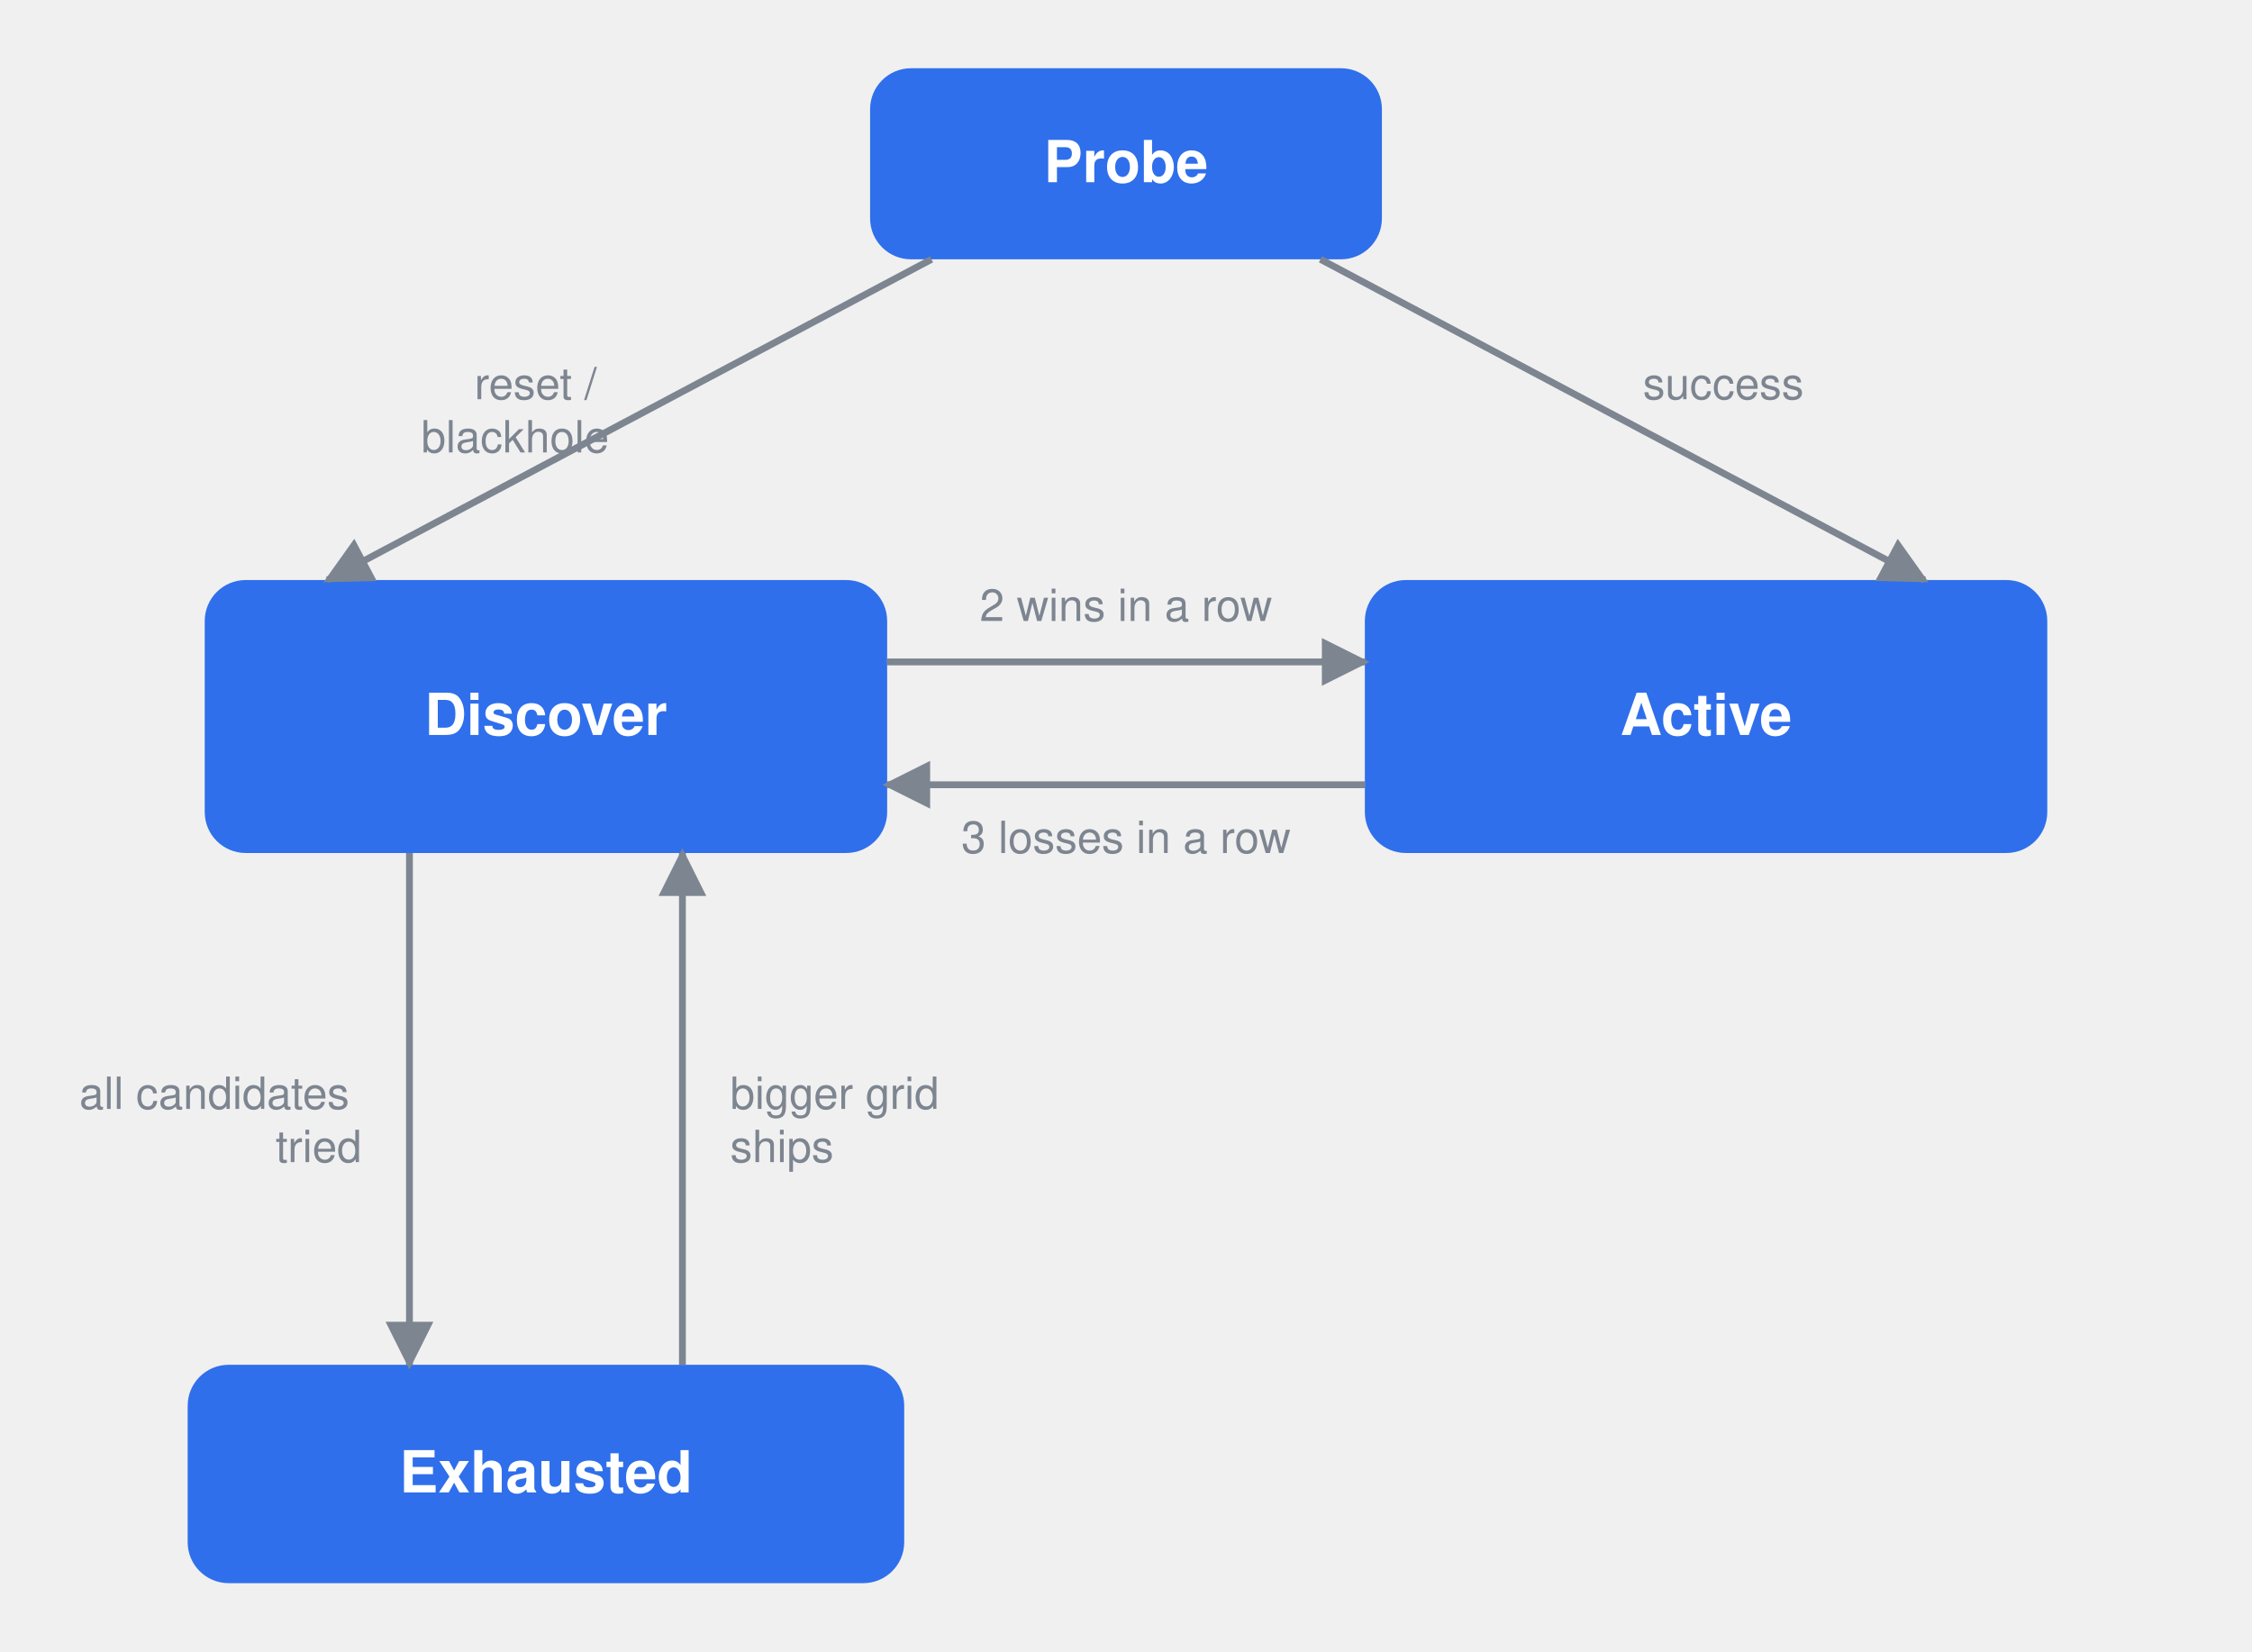
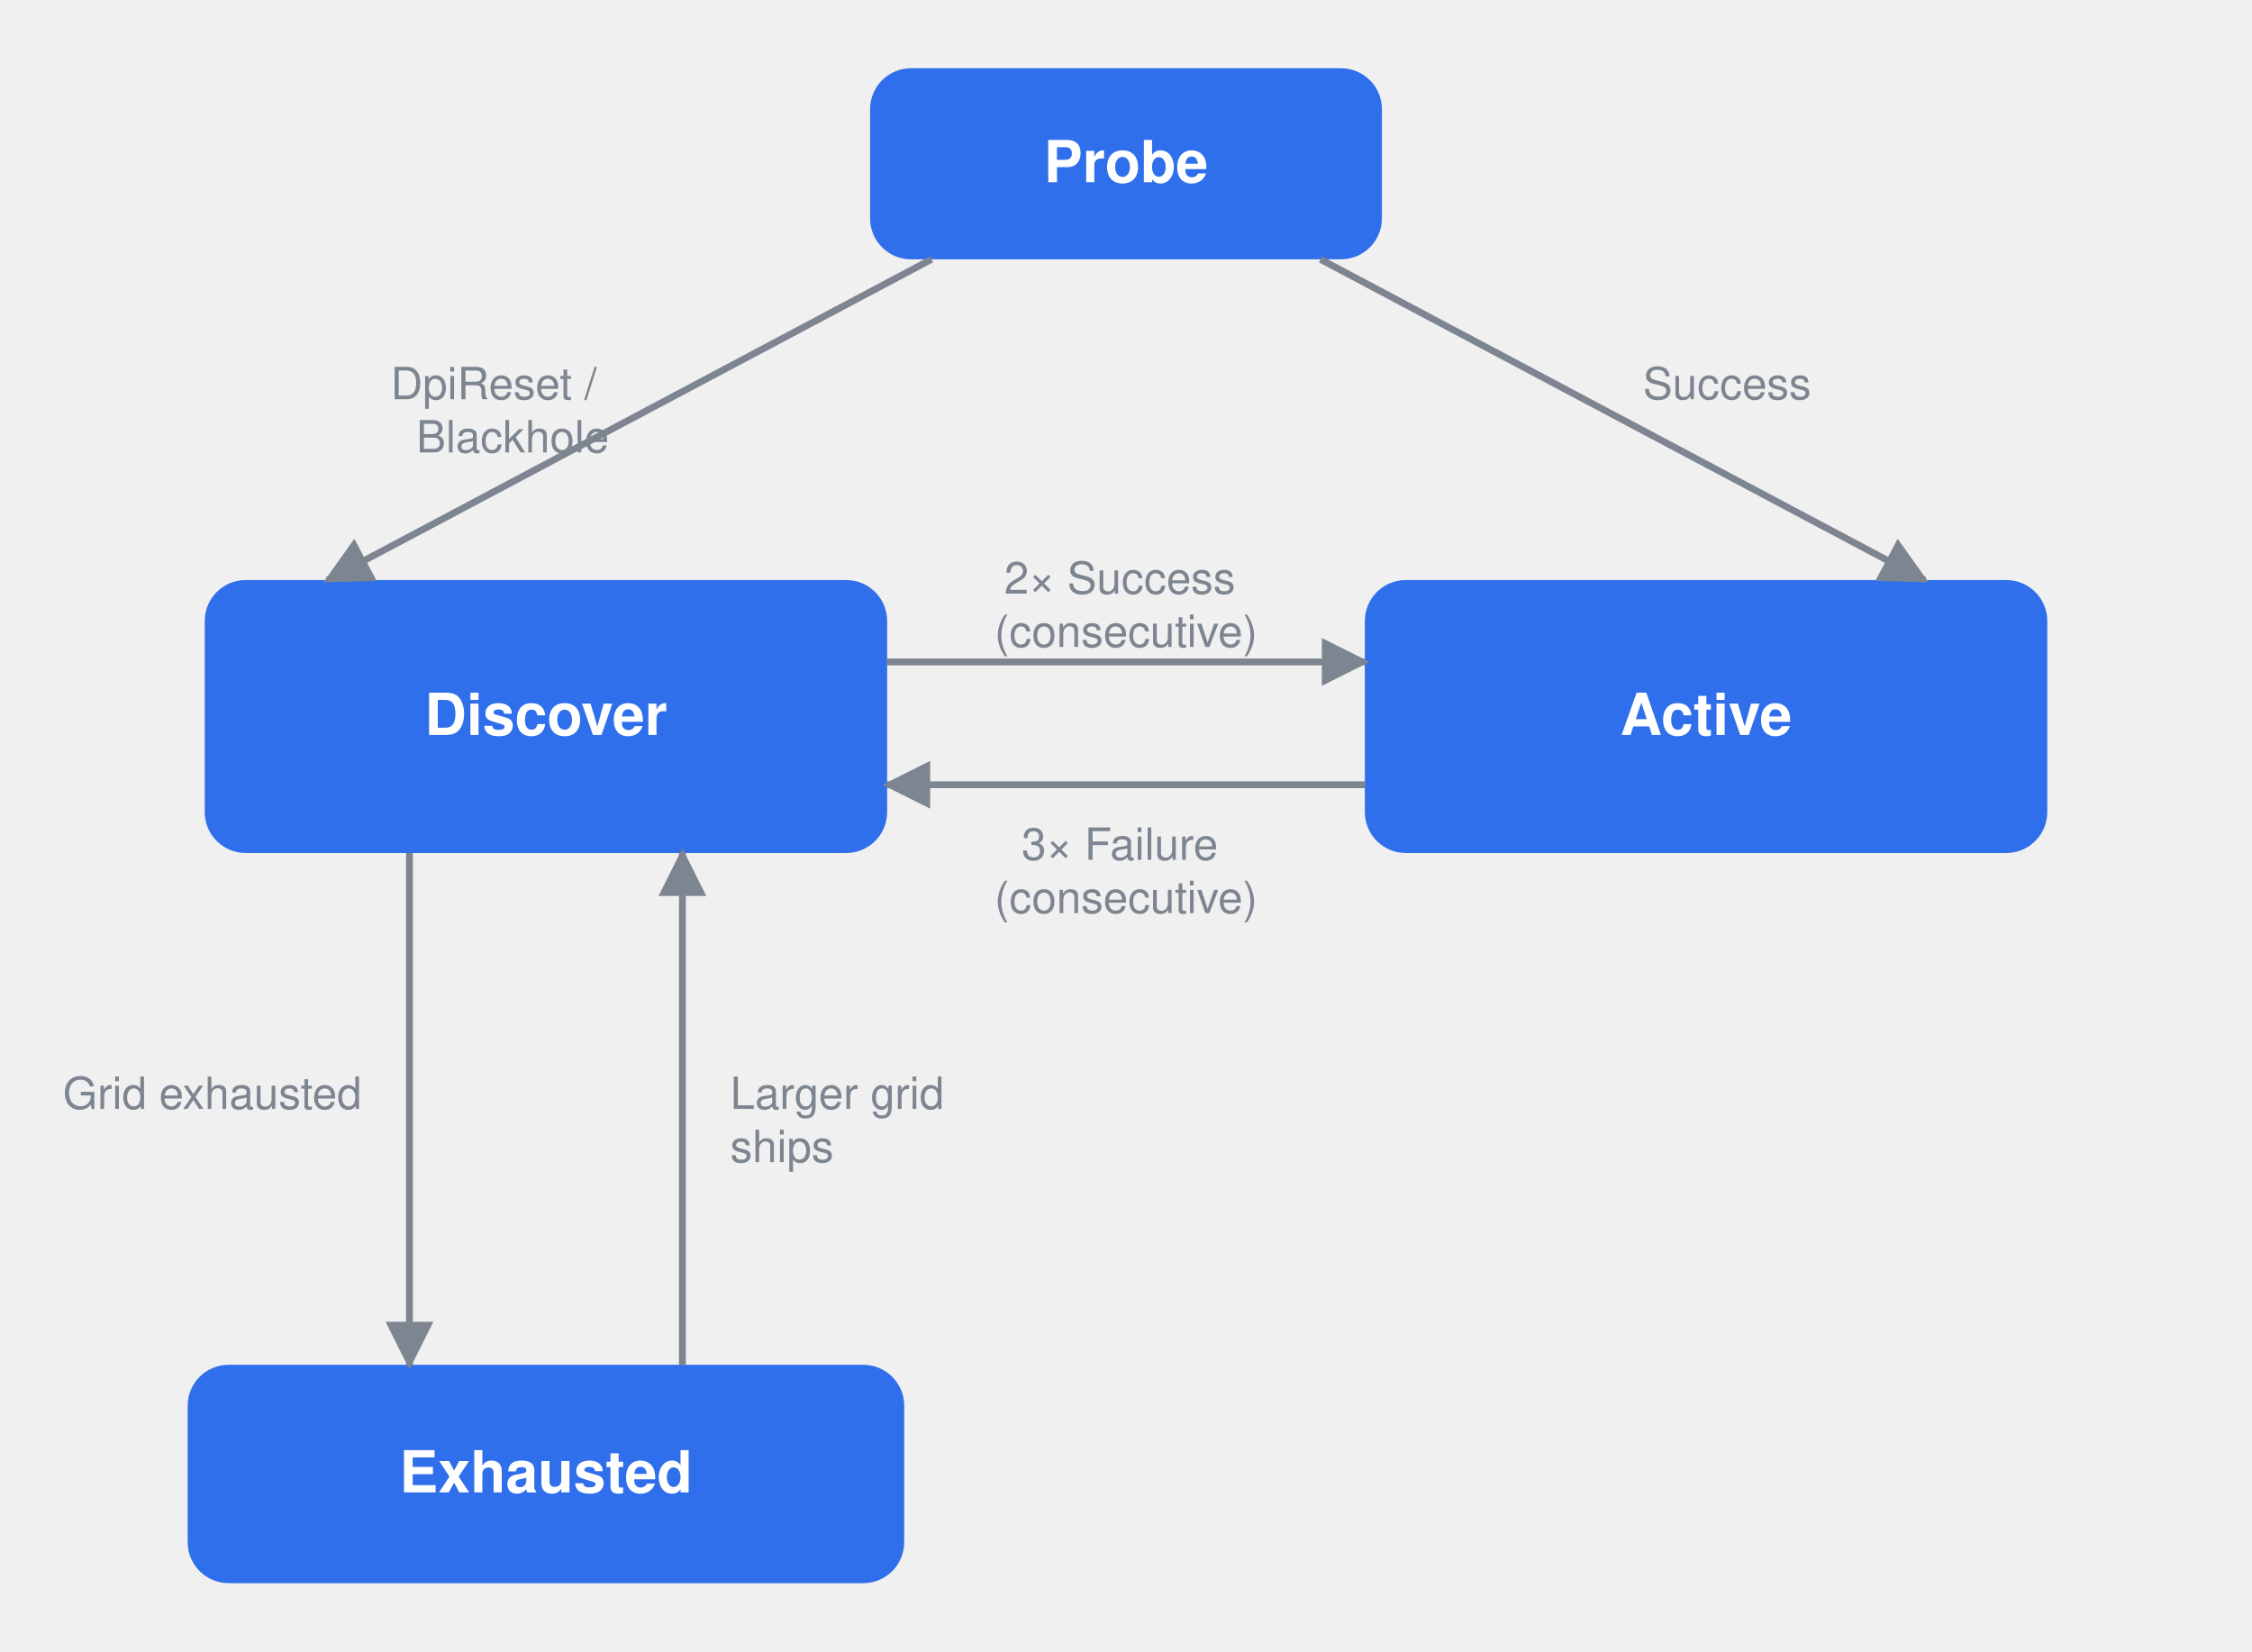
<svg xmlns="http://www.w3.org/2000/svg" viewBox="0 0 660 484" width="100%" role="img">
  <defs>
    <marker id="arrow" viewBox="0 0 10 10" refX="9" refY="5" markerWidth="7" markerHeight="7" orient="auto-start-reverse">
      <path d="M0,0 L10,5 L0,10 z" fill="#7d8590" />
    </marker>
  </defs>
  <rect x="255.0" y="20" width="150" height="56" rx="12" fill="#2f6feb" />
  <text text-anchor="middle" font-family="-apple-system,BlinkMacSystemFont,Segoe UI,Helvetica,Arial,sans-serif" font-size="17" font-weight="600" fill="#ffffff">
    <tspan x="330.0" y="53.4">Probe</tspan>
  </text>
  <rect x="60.0" y="170" width="200" height="80" rx="12" fill="#2f6feb" />
  <text text-anchor="middle" font-family="-apple-system,BlinkMacSystemFont,Segoe UI,Helvetica,Arial,sans-serif" font-size="17" font-weight="600" fill="#ffffff">
    <tspan x="160.0" y="215.4">Discover</tspan>
  </text>
  <rect x="400.0" y="170" width="200" height="80" rx="12" fill="#2f6feb" />
  <text text-anchor="middle" font-family="-apple-system,BlinkMacSystemFont,Segoe UI,Helvetica,Arial,sans-serif" font-size="17" font-weight="600" fill="#ffffff">
    <tspan x="500.0" y="215.4">Active</tspan>
  </text>
  <rect x="55.0" y="400" width="210" height="64" rx="12" fill="#2f6feb" />
  <text text-anchor="middle" font-family="-apple-system,BlinkMacSystemFont,Segoe UI,Helvetica,Arial,sans-serif" font-size="17" font-weight="600" fill="#ffffff">
    <tspan x="160.0" y="437.4">Exhausted</tspan>
  </text>
  <line x1="273.0" y1="76" x2="96.0" y2="170" stroke="#7d8590" stroke-width="2" marker-end="url(#arrow)" />
  <text text-anchor="end" font-family="-apple-system,BlinkMacSystemFont,Segoe UI,Helvetica,Arial,sans-serif" font-size="13" fill="#7d8590">
-     <tspan x="178.5" y="117.0">reset /</tspan>
-     <tspan x="178.5" y="132.6">blackhole</tspan>
+     <tspan x="178.5" y="117.0">DpiReset /</tspan>
+     <tspan x="178.5" y="132.6">Blackhole</tspan>
  </text>
  <line x1="387.0" y1="76" x2="564.0" y2="170" stroke="#7d8590" stroke-width="2" marker-end="url(#arrow)" />
  <text text-anchor="start" font-family="-apple-system,BlinkMacSystemFont,Segoe UI,Helvetica,Arial,sans-serif" font-size="13" fill="#7d8590">
-     <tspan x="481.5" y="117.0">success</tspan>
+     <tspan x="481.5" y="117.0">Success</tspan>
  </text>
  <line x1="260.0" y1="194.0" x2="400.0" y2="194.0" stroke="#7d8590" stroke-width="2" marker-end="url(#arrow)" />
  <text text-anchor="middle" font-family="-apple-system,BlinkMacSystemFont,Segoe UI,Helvetica,Arial,sans-serif" font-size="13" fill="#7d8590">
-     <tspan x="330.0" y="182.0">2 wins in a row</tspan>
+     <tspan x="330.0" y="174.0">2× Success</tspan>
+     <tspan x="330.0" y="189.6">(consecutive)</tspan>
  </text>
  <line x1="400.0" y1="230.0" x2="260.0" y2="230.0" stroke="#7d8590" stroke-width="2" marker-end="url(#arrow)" />
  <text text-anchor="middle" font-family="-apple-system,BlinkMacSystemFont,Segoe UI,Helvetica,Arial,sans-serif" font-size="13" fill="#7d8590">
-     <tspan x="330.0" y="250.0">3 losses in a row</tspan>
+     <tspan x="330.0" y="252.0">3× Failure</tspan>
+     <tspan x="330.0" y="267.6">(consecutive)</tspan>
  </text>
  <line x1="120.0" y1="250" x2="120.0" y2="400" stroke="#7d8590" stroke-width="2" marker-end="url(#arrow)" />
  <text text-anchor="end" font-family="-apple-system,BlinkMacSystemFont,Segoe UI,Helvetica,Arial,sans-serif" font-size="13" fill="#7d8590">
-     <tspan x="106.0" y="325.0">all candidates</tspan>
-     <tspan x="106.0" y="340.6">tried</tspan>
+     <tspan x="106.0" y="325.0">Grid exhausted</tspan>
  </text>
  <line x1="200.0" y1="400" x2="200.0" y2="250" stroke="#7d8590" stroke-width="2" marker-end="url(#arrow)" />
  <text text-anchor="start" font-family="-apple-system,BlinkMacSystemFont,Segoe UI,Helvetica,Arial,sans-serif" font-size="13" fill="#7d8590">
-     <tspan x="214.0" y="325.0">bigger grid</tspan>
+     <tspan x="214.0" y="325.0">Larger grid</tspan>
    <tspan x="214.0" y="340.6">ships</tspan>
  </text>
</svg>
